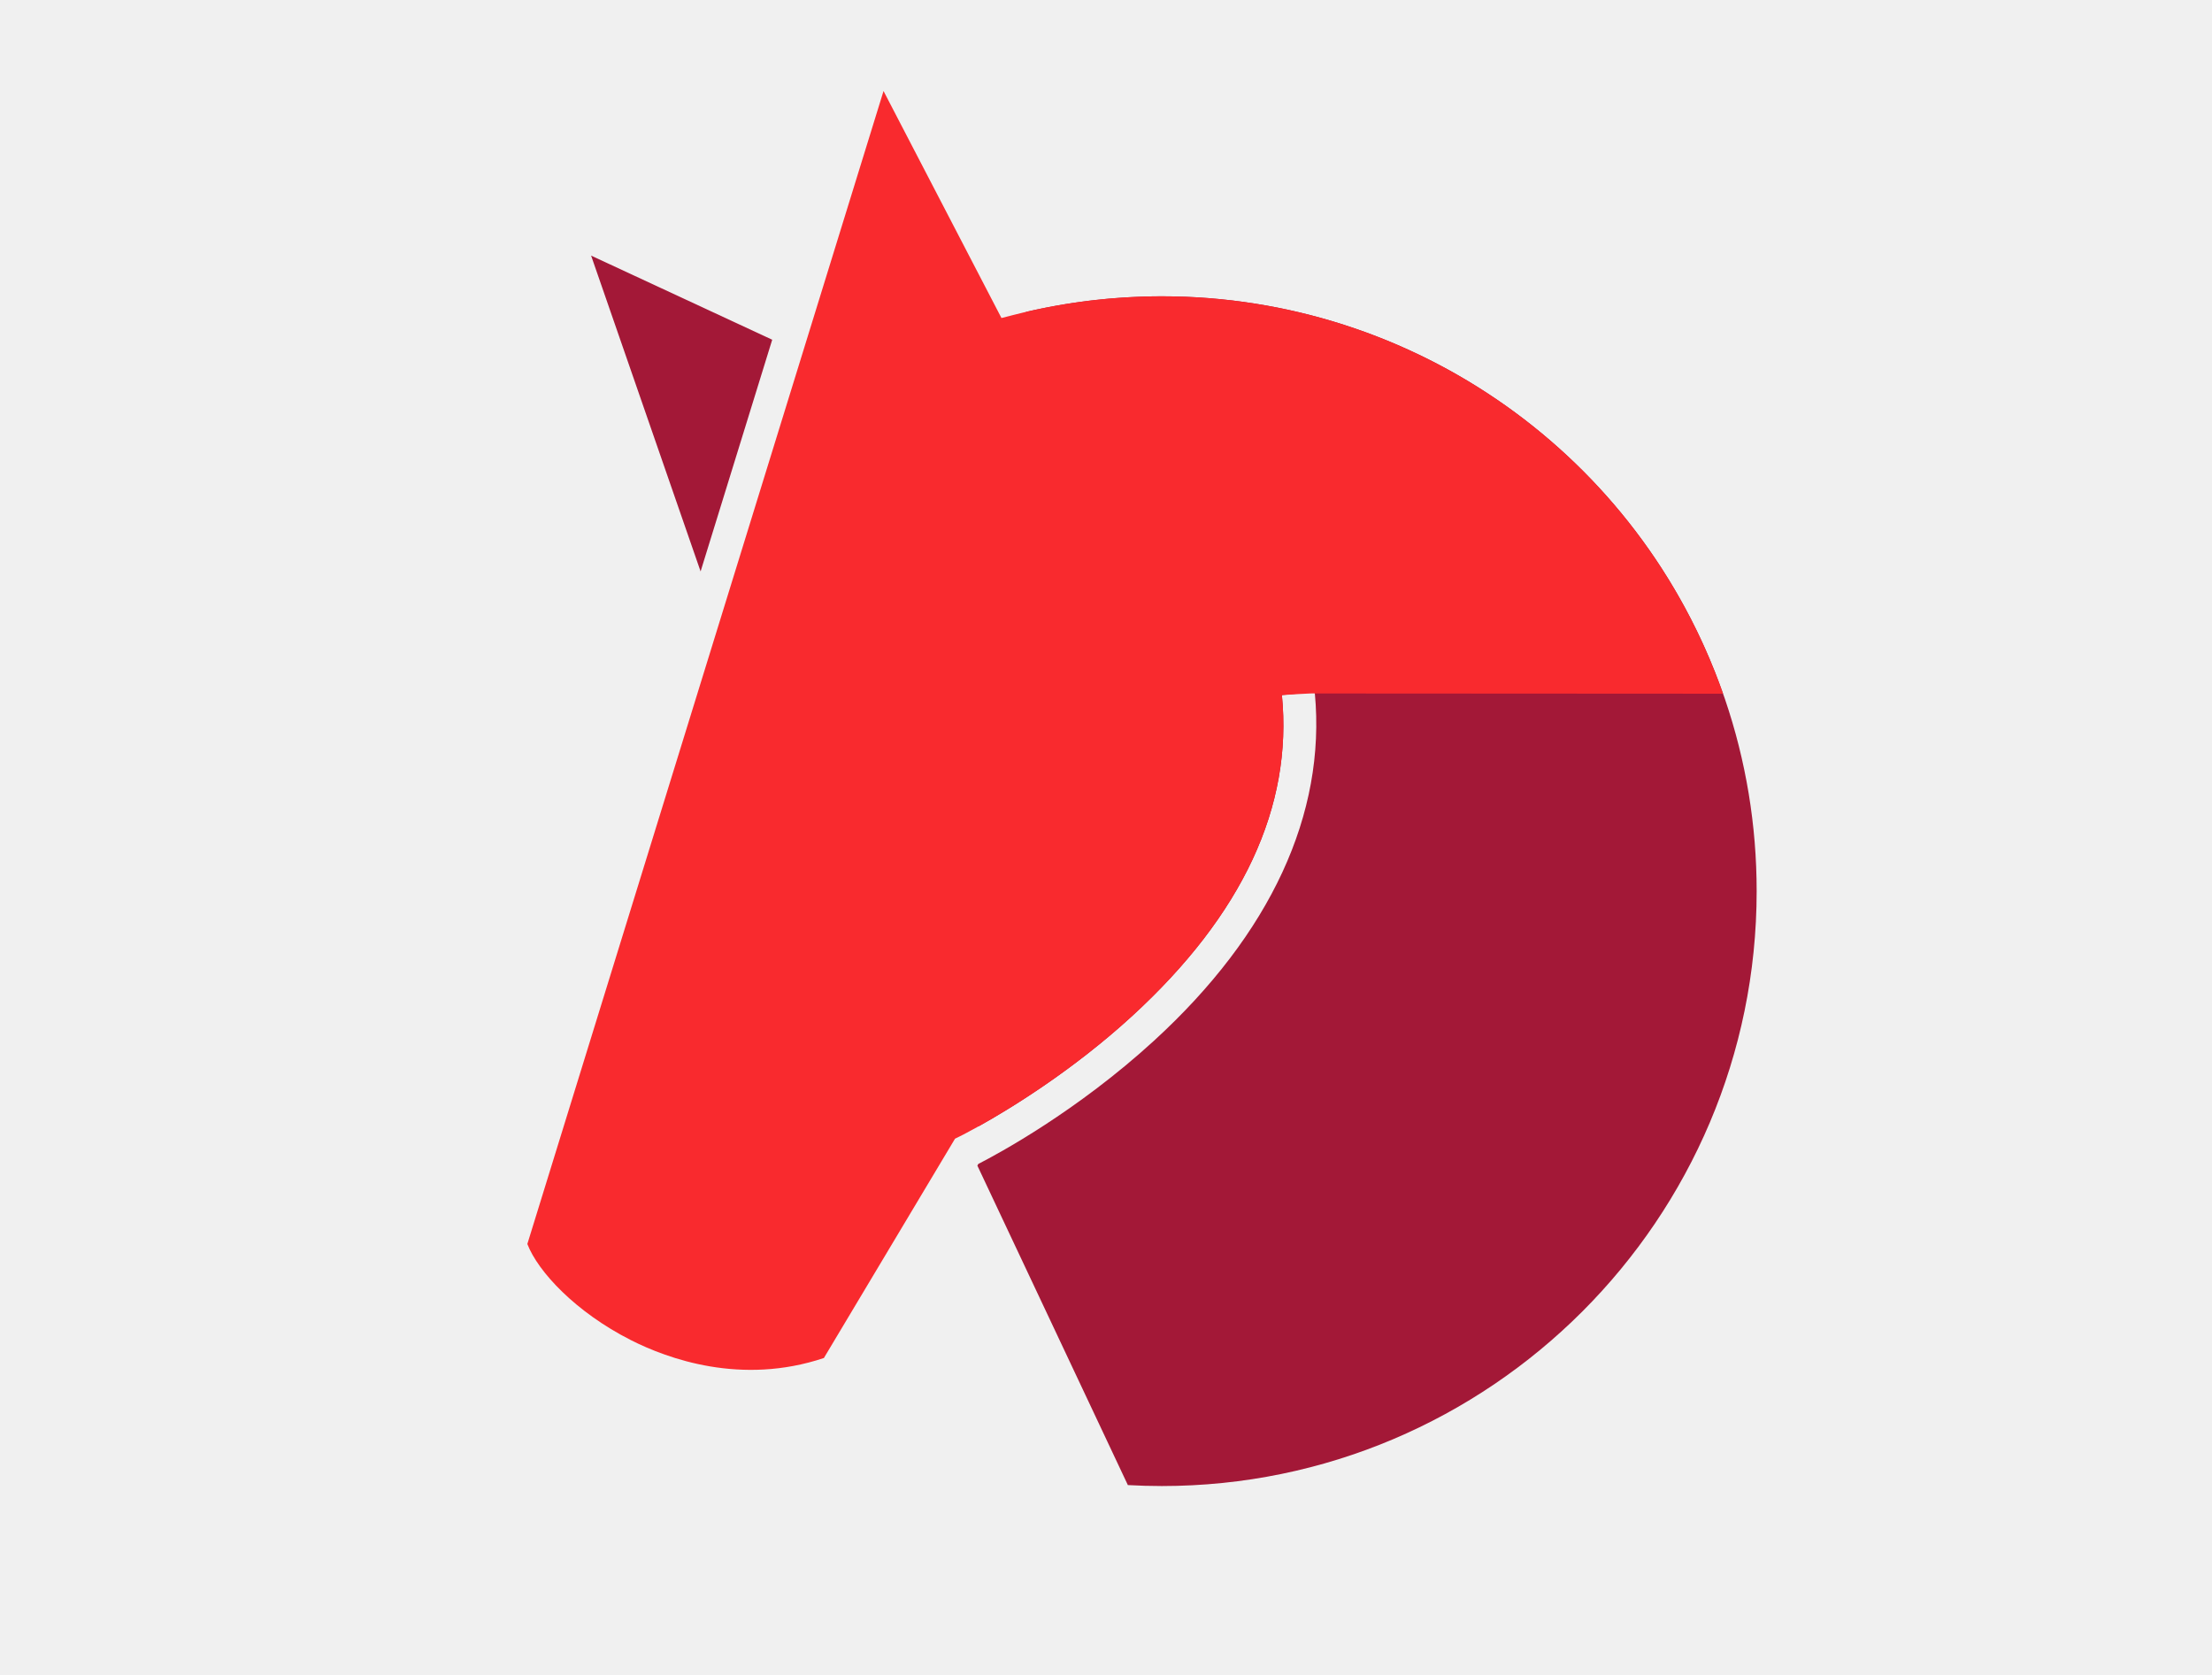
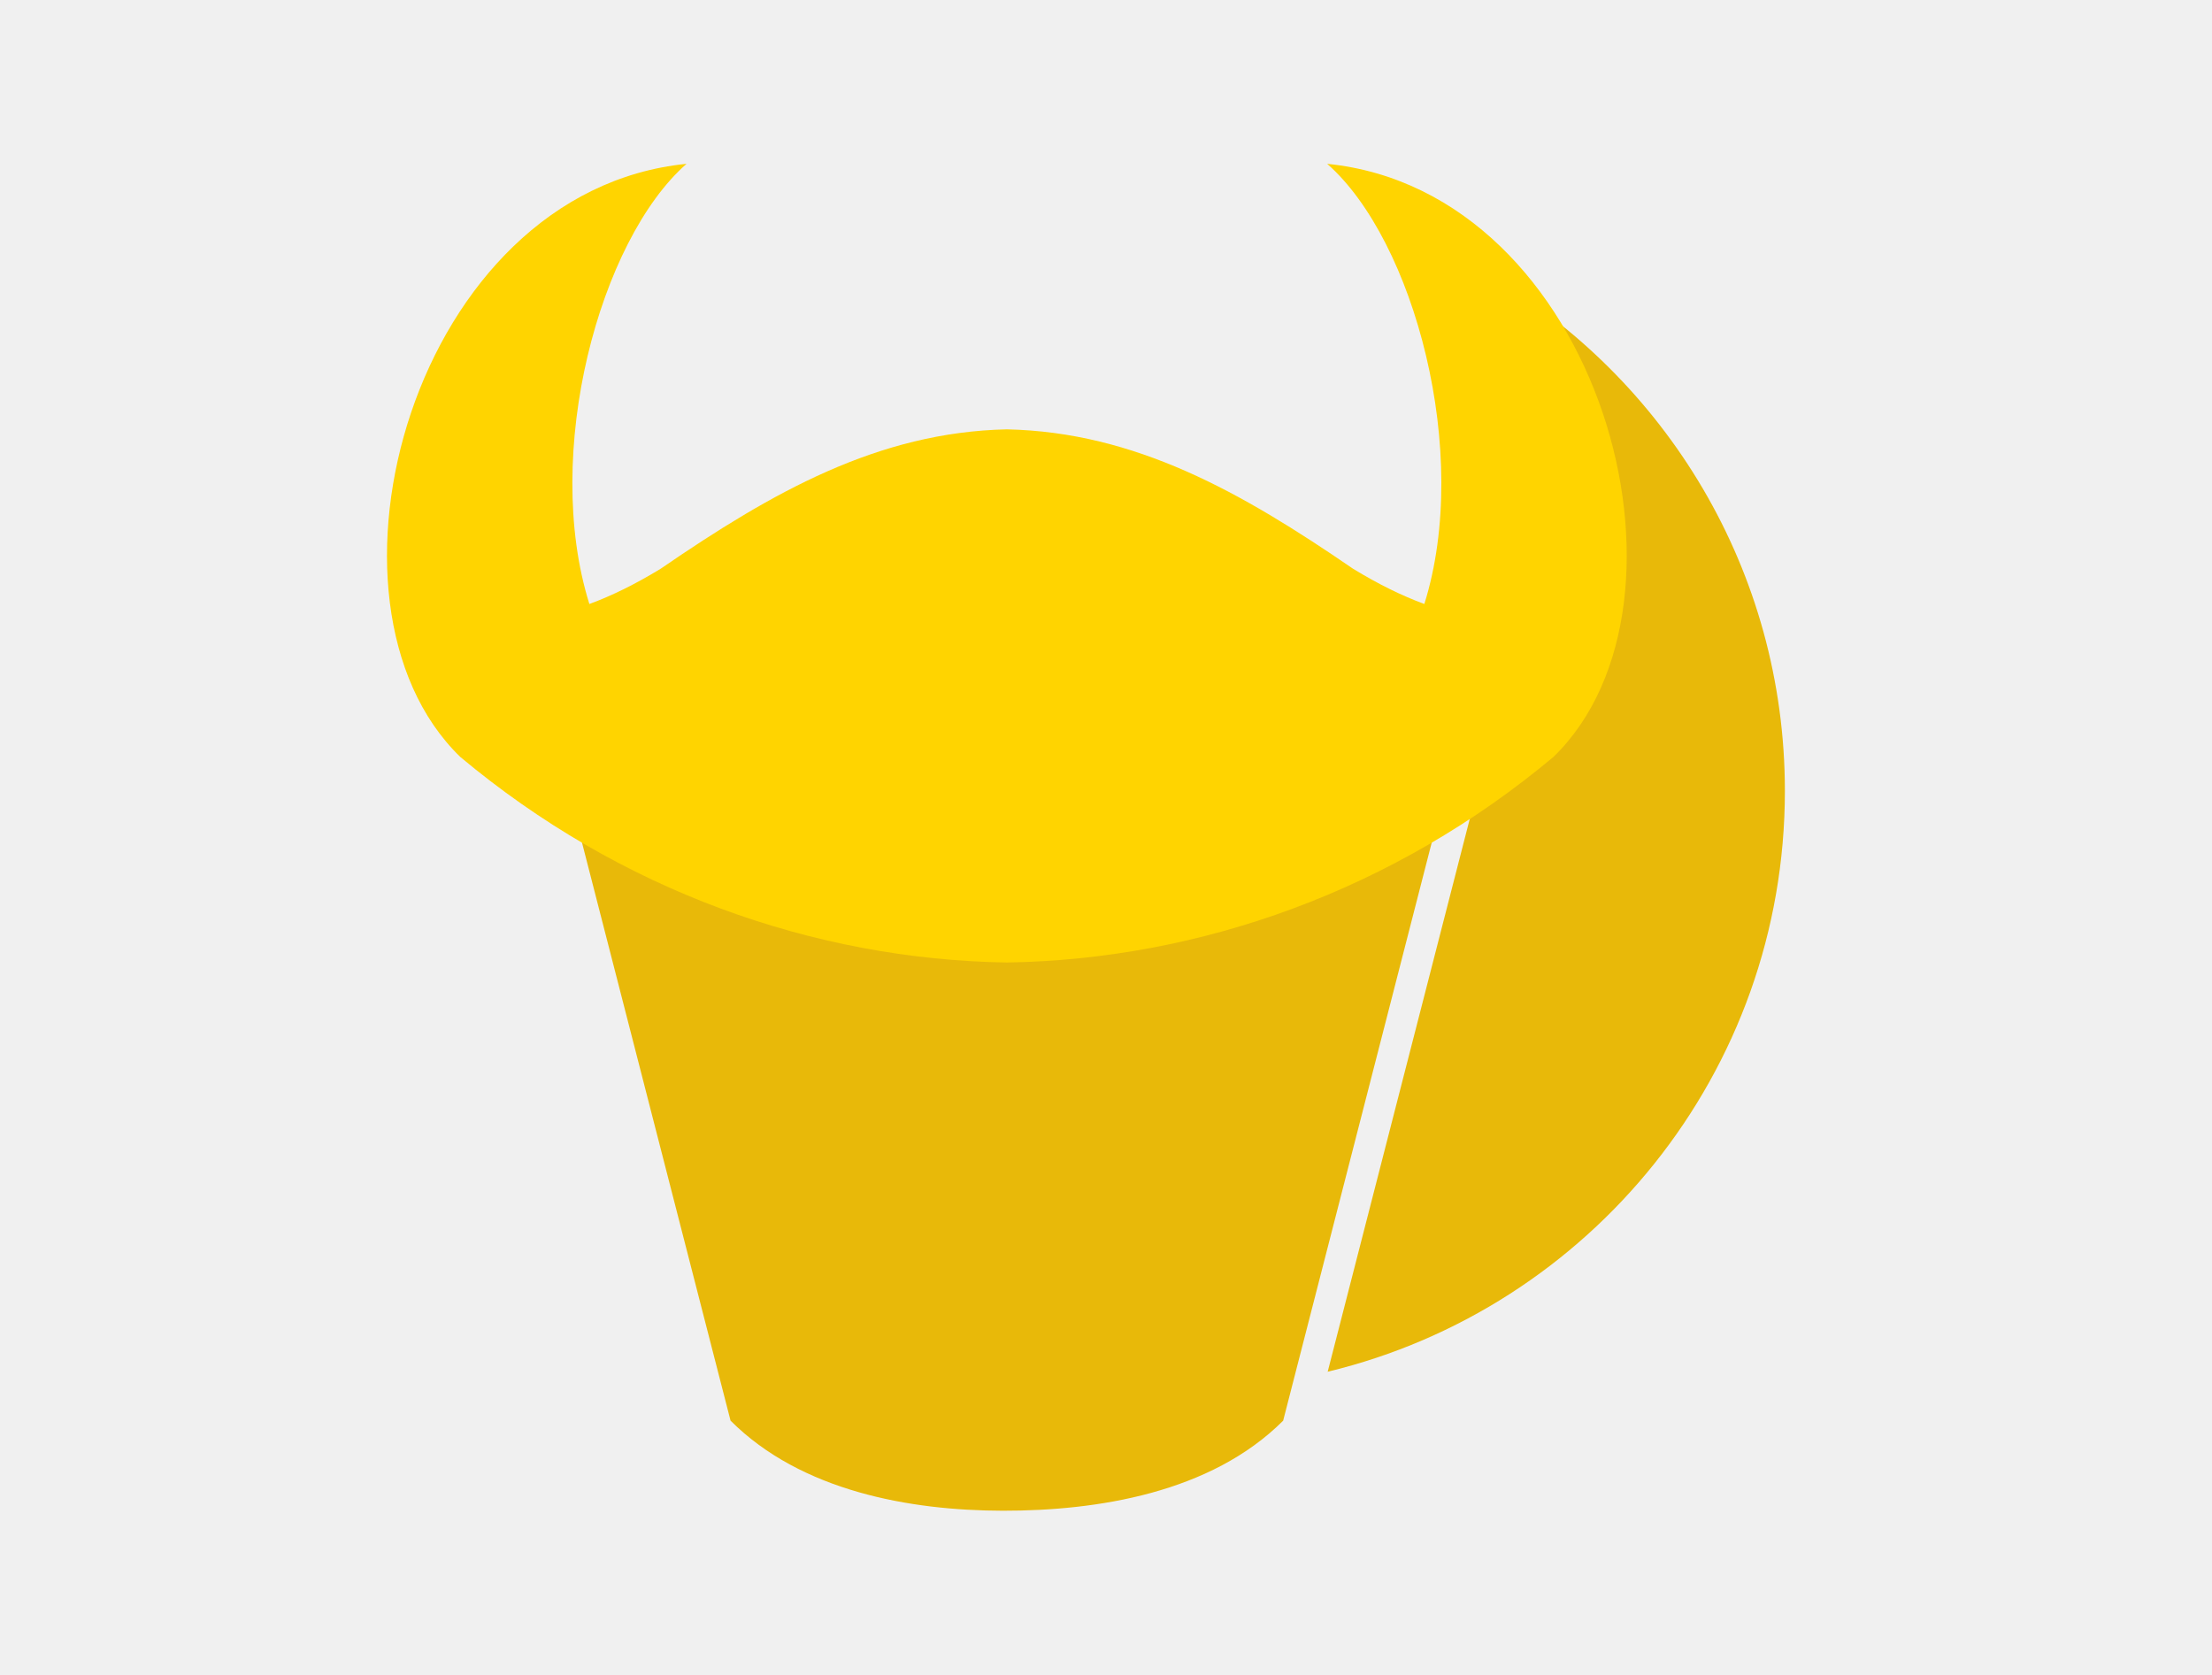
<svg xmlns="http://www.w3.org/2000/svg" version="1.1" id="Layer_1" x="0px" y="0px" width="377.781px" height="285.979px" viewBox="0 0 377.781 285.979" enable-background="new 0 0 377.781 285.979" xml:space="preserve">
-   <g opacity="0.72">
-     <g opacity="0.26">
- 	</g>
-   </g>
  <g>
    <g>
-       <polygon fill="#A31837" points="100.953,43.653 119.653,97.588 131.884,58.018   " />
-       <g>
-         <path fill="none" d="M150.896,15.543L90.064,212.448c1.812,4.716,8.235,11.623,17.67,16.41     c6.312,3.201,18.874,7.779,32.974,3.063l20.472-34.235L169.65,51.64L150.896,15.543z" />
-         <path fill="#A31837" d="M193.398,173.477c18.82-17.273,27.413-35.701,25.536-54.771l5.605-0.552     c0.008,0.093,0.013,0.184,0.021,0.277c1.924,20.578-7.565,41.075-27.46,59.292c-13.191,12.078-26.666,19.338-30.009,21.05     l-0.171,0.286l25.705,54.563c1.928,0.107,3.871,0.163,5.798,0.163c56.018,0,101.591-45.574,101.591-101.593     c0-11.237-1.822-22.276-5.415-32.812c-0.104-0.308-0.216-0.611-0.325-0.917c-0.444-1.267-0.914-2.521-1.404-3.761     c0-0.002-0.001-0.004-0.004-0.006c-2.463-6.215-5.502-12.092-9.04-17.578h-0.001c-0.708-1.098-1.435-2.179-2.181-3.243     c-0.001-0.001-0.004-0.004-0.004-0.006c-0.746-1.062-1.511-2.11-2.294-3.142c-0.002-0.004-0.005-0.008-0.008-0.01     c-0.781-1.03-1.583-2.041-2.4-3.036c-0.006-0.008-0.011-0.013-0.016-0.02c-0.818-0.993-1.652-1.969-2.503-2.928     c-0.009-0.009-0.016-0.017-0.023-0.026c-0.851-0.956-1.718-1.895-2.603-2.816c-0.01-0.011-0.021-0.021-0.031-0.032     c-0.88-0.918-1.779-1.819-2.693-2.704c-0.015-0.013-0.029-0.026-0.042-0.039c-0.912-0.88-1.839-1.744-2.783-2.588     c-0.018-0.017-0.035-0.031-0.053-0.047c-0.94-0.841-1.896-1.664-2.867-2.469c-0.021-0.019-0.043-0.036-0.065-0.055     c-0.967-0.801-1.948-1.584-2.945-2.349c-0.024-0.02-0.052-0.039-0.077-0.06c-0.993-0.76-2.002-1.503-3.023-2.229     c-0.028-0.021-0.06-0.041-0.09-0.062c-1.018-0.722-2.05-1.423-3.093-2.104c-0.035-0.022-0.069-0.045-0.105-0.068     c-1.041-0.678-2.094-1.338-3.159-1.979c-0.04-0.023-0.079-0.048-0.12-0.071c-1.063-0.638-2.137-1.255-3.224-1.854     c-0.044-0.023-0.086-0.046-0.13-0.069c-1.085-0.596-2.183-1.171-3.291-1.728c-0.044-0.023-0.091-0.045-0.135-0.068     c-1.107-0.552-2.226-1.087-3.354-1.602c-0.049-0.021-0.098-0.043-0.146-0.065c-1.128-0.51-2.265-1.001-3.411-1.471     c-0.05-0.021-0.103-0.042-0.154-0.062c-1.147-0.468-2.302-0.916-3.468-1.342c-0.051-0.02-0.104-0.037-0.157-0.057     c-1.167-0.424-2.341-0.829-3.524-1.21c-0.052-0.018-0.105-0.033-0.158-0.05c-1.186-0.38-2.38-0.74-3.581-1.079     c-0.053-0.015-0.104-0.027-0.156-0.042c-1.205-0.337-2.418-0.651-3.64-0.944c-0.046-0.012-0.096-0.022-0.142-0.032     c-1.228-0.293-2.461-0.563-3.7-0.811c-0.046-0.008-0.09-0.016-0.134-0.024c-1.246-0.246-2.5-0.471-3.759-0.669     c-0.038-0.007-0.078-0.012-0.114-0.017c-1.267-0.2-2.54-0.377-3.818-0.529c-0.033-0.003-0.064-0.007-0.096-0.011     c-1.288-0.149-2.58-0.279-3.88-0.382c-0.021-0.002-0.045-0.003-0.068-0.005c-1.308-0.102-2.622-0.18-3.941-0.232     c-0.011,0-0.023-0.001-0.033-0.001c-1.332-0.053-2.669-0.079-4.008-0.079c-1.026,0-2.051,0.018-3.076,0.048     c-0.339,0.01-0.679,0.03-1.02,0.044c-0.683,0.027-1.365,0.056-2.047,0.096c-0.407,0.024-0.815,0.058-1.223,0.087     c-0.614,0.043-1.226,0.088-1.838,0.143c-0.434,0.039-0.866,0.086-1.299,0.131c-0.583,0.06-1.168,0.121-1.749,0.19     c-0.447,0.054-0.891,0.114-1.337,0.174c-0.567,0.076-1.135,0.154-1.702,0.239c-0.449,0.067-0.897,0.141-1.347,0.215     c-0.56,0.092-1.118,0.188-1.675,0.29c-0.451,0.082-0.899,0.165-1.349,0.254c-0.556,0.108-1.11,0.224-1.665,0.341     c-0.443,0.096-0.887,0.191-1.332,0.293c-0.189,0.043-0.38,0.092-0.57,0.136l-8.066,139.071     C172.367,189.436,183.094,182.933,193.398,173.477z" />
-         <path fill="#FFFFFF" d="M233.178,56.72c0.054,0.02,0.106,0.037,0.157,0.057C233.284,56.757,233.231,56.74,233.178,56.72z" />
-         <path fill="#FFFFFF" d="M236.803,58.118c0.052,0.021,0.104,0.042,0.154,0.062C236.907,58.16,236.854,58.139,236.803,58.118z" />
-         <path fill="#FFFFFF" d="M229.495,55.46c0.053,0.017,0.106,0.032,0.158,0.05C229.602,55.492,229.548,55.477,229.495,55.46z" />
-         <path fill="#FFFFFF" d="M225.758,54.339c0.052,0.015,0.104,0.027,0.156,0.042C225.861,54.366,225.81,54.354,225.758,54.339z" />
-         <path fill="#FFFFFF" d="M221.977,53.363c0.046,0.01,0.096,0.021,0.142,0.032C222.072,53.383,222.022,53.372,221.977,53.363z" />
-         <path fill="#FFFFFF" d="M247.293,63.115c0.044,0.023,0.086,0.046,0.13,0.069C247.379,63.16,247.337,63.138,247.293,63.115z" />
-         <path fill="#FFFFFF" d="M240.368,59.652c0.048,0.022,0.097,0.045,0.146,0.065C240.465,59.697,240.416,59.674,240.368,59.652z" />
-         <path fill="#FFFFFF" d="M250.646,65.037c0.041,0.023,0.08,0.048,0.12,0.071C250.727,65.085,250.688,65.061,250.646,65.037z" />
-         <path fill="#FFFFFF" d="M218.143,52.528c0.044,0.009,0.088,0.017,0.134,0.024C218.23,52.544,218.187,52.536,218.143,52.528z" />
-         <path fill="#FFFFFF" d="M243.867,61.319c0.044,0.023,0.091,0.045,0.135,0.068C243.958,61.364,243.911,61.342,243.867,61.319z" />
-         <path fill="#FFFFFF" d="M253.926,67.087c0.036,0.023,0.07,0.046,0.105,0.068C253.996,67.133,253.962,67.111,253.926,67.087z" />
-         <path fill="#FFFFFF" d="M187.923,51.151c0.433-0.045,0.865-0.092,1.299-0.131C188.788,51.059,188.355,51.106,187.923,51.151z" />
-         <path fill="#FFFFFF" d="M184.837,51.515c0.446-0.06,0.89-0.12,1.337-0.174C185.727,51.395,185.283,51.455,184.837,51.515z" />
-         <path fill="#FFFFFF" d="M178.765,52.513c0.449-0.089,0.897-0.172,1.349-0.254C179.662,52.341,179.214,52.424,178.765,52.513z" />
-         <path fill="#FFFFFF" d="M214.27,51.842c0.036,0.005,0.076,0.01,0.114,0.017C214.346,51.852,214.306,51.847,214.27,51.842z" />
-         <path fill="#FFFFFF" d="M181.788,51.969c0.449-0.074,0.897-0.147,1.347-0.215C182.686,51.822,182.237,51.895,181.788,51.969z" />
-         <path fill="#FFFFFF" d="M191.06,50.877c0.407-0.029,0.815-0.062,1.223-0.087C191.875,50.815,191.467,50.848,191.06,50.877z" />
-         <path fill="#FFFFFF" d="M206.407,50.915c0.023,0.002,0.047,0.003,0.068,0.005C206.454,50.918,206.431,50.917,206.407,50.915z" />
-         <path fill="#FFFFFF" d="M210.355,51.302c0.031,0.004,0.062,0.008,0.096,0.011C210.418,51.31,210.387,51.306,210.355,51.302z" />
-         <path fill="#FFFFFF" d="M194.329,50.695c0.341-0.014,0.681-0.034,1.02-0.044C195.009,50.66,194.67,50.681,194.329,50.695z" />
-         <path fill="#FFFFFF" d="M202.433,50.682c0.01,0,0.022,0.001,0.033,0.001C202.455,50.683,202.442,50.682,202.433,50.682z" />
-         <path fill="#FFFFFF" d="M175.768,53.147c0.445-0.102,0.889-0.197,1.332-0.293C176.656,52.949,176.213,53.045,175.768,53.147z" />
-         <path fill="#FFFFFF" d="M279.34,90.718c0.003,0.002,0.006,0.006,0.008,0.01C279.346,90.724,279.343,90.72,279.34,90.718z" />
-         <path fill="#FFFFFF" d="M276.924,87.662c0.005,0.007,0.01,0.012,0.016,0.02C276.934,87.674,276.929,87.669,276.924,87.662z" />
-         <path fill="#FFFFFF" d="M266.192,76.482c0.018,0.016,0.035,0.03,0.053,0.047C266.228,76.512,266.21,76.497,266.192,76.482z" />
-         <path fill="#FFFFFF" d="M274.397,84.708c0.008,0.01,0.015,0.018,0.023,0.026C274.412,84.726,274.405,84.718,274.397,84.708z" />
-         <path fill="#FFFFFF" d="M281.642,93.869c0,0.002,0.003,0.005,0.004,0.006C281.645,93.874,281.642,93.871,281.642,93.869z" />
-         <path fill="#FFFFFF" d="M269.028,79.116c0.013,0.013,0.027,0.026,0.042,0.039C269.056,79.143,269.041,79.129,269.028,79.116z" />
-         <path fill="#FFFFFF" d="M292.867,114.697c0.003,0.002,0.004,0.004,0.004,0.006C292.871,114.7,292.87,114.698,292.867,114.697z" />
-         <path fill="#FFFFFF" d="M283.826,97.118L283.826,97.118C283.826,97.118,283.826,97.118,283.826,97.118z" />
-         <path fill="#FFFFFF" d="M271.764,81.86c0.011,0.011,0.021,0.021,0.031,0.032C271.785,81.881,271.774,81.87,271.764,81.86z" />
-         <path fill="#FFFFFF" d="M263.26,73.958c0.022,0.019,0.044,0.036,0.065,0.055C263.304,73.994,263.282,73.977,263.26,73.958z" />
-         <path fill="#FFFFFF" d="M260.237,71.55c0.025,0.021,0.053,0.04,0.077,0.06C260.29,71.59,260.263,71.571,260.237,71.55z" />
-         <path fill="#FFFFFF" d="M257.124,69.26c0.03,0.021,0.062,0.041,0.09,0.062C257.186,69.301,257.154,69.281,257.124,69.26z" />
-         <path fill="#FFFFFF" d="M177.1,52.854c0.555-0.117,1.109-0.232,1.665-0.341C178.209,52.621,177.654,52.737,177.1,52.854z" />
-         <path fill="#FFFFFF" d="M175.198,53.271l-0.001,0.012c0.19-0.044,0.381-0.093,0.57-0.136     C175.579,53.189,175.388,53.227,175.198,53.271z" />
-         <path fill="#FFFFFF" d="M283.827,97.118c3.538,5.486,6.577,11.363,9.04,17.578C290.403,108.482,287.365,102.605,283.827,97.118z" />
-         <path fill="#FFFFFF" d="M180.113,52.259c0.557-0.102,1.115-0.198,1.675-0.29C181.229,52.061,180.67,52.157,180.113,52.259z" />
-         <path fill="#FFFFFF" d="M281.646,93.875c0.746,1.064,1.473,2.146,2.181,3.243C283.118,96.021,282.392,94.94,281.646,93.875z" />
-         <path fill="#FFFFFF" d="M247.423,63.184c1.087,0.599,2.16,1.216,3.224,1.854C249.583,64.4,248.51,63.782,247.423,63.184z" />
-         <path fill="#FFFFFF" d="M183.135,51.754c0.567-0.085,1.135-0.163,1.702-0.239C184.27,51.591,183.702,51.669,183.135,51.754z" />
-         <path fill="#FFFFFF" d="M233.335,56.777c1.166,0.426,2.32,0.874,3.468,1.342C235.655,57.651,234.501,57.202,233.335,56.777z" />
-         <path fill="#FFFFFF" d="M250.767,65.109c1.065,0.641,2.118,1.301,3.159,1.979C252.885,66.409,251.832,65.749,250.767,65.109z" />
-         <path fill="#FFFFFF" d="M257.214,69.322c1.021,0.726,2.03,1.469,3.023,2.229C259.244,70.79,258.235,70.047,257.214,69.322z" />
-         <path fill="#FFFFFF" d="M292.871,114.702c0.49,1.24,0.96,2.494,1.404,3.761C293.831,117.197,293.361,115.943,292.871,114.702z" />
-         <path fill="#FFFFFF" d="M222.118,53.395c1.222,0.293,2.435,0.607,3.64,0.944C224.553,54.002,223.34,53.688,222.118,53.395z" />
-         <path fill="#FFFFFF" d="M254.031,67.156c1.043,0.682,2.075,1.383,3.093,2.104C256.106,68.538,255.074,67.837,254.031,67.156z" />
-         <path fill="#FFFFFF" d="M269.07,79.156c0.914,0.885,1.813,1.786,2.693,2.704C270.884,80.942,269.984,80.04,269.07,79.156z" />
-         <path fill="#FFFFFF" d="M218.276,52.552c1.239,0.247,2.473,0.518,3.7,0.811C220.749,53.07,219.516,52.799,218.276,52.552z" />
-         <path fill="#FFFFFF" d="M210.451,51.313c1.278,0.152,2.552,0.329,3.818,0.529C213.003,51.642,211.729,51.465,210.451,51.313z" />
-         <path fill="#FFFFFF" d="M214.384,51.859c1.259,0.198,2.513,0.423,3.759,0.669C216.896,52.281,215.643,52.057,214.384,51.859z" />
-         <path fill="#FFFFFF" d="M271.795,81.892c0.885,0.922,1.752,1.86,2.603,2.816C273.547,83.752,272.68,82.814,271.795,81.892z" />
-         <path fill="#FFFFFF" d="M229.653,55.51c1.184,0.381,2.357,0.786,3.524,1.21C232.011,56.296,230.837,55.891,229.653,55.51z" />
-         <path fill="#FFFFFF" d="M263.325,74.013c0.972,0.805,1.927,1.628,2.867,2.469C265.252,75.641,264.297,74.818,263.325,74.013z" />
-         <path fill="#FFFFFF" d="M266.245,76.529c0.944,0.844,1.871,1.708,2.783,2.588C268.116,78.237,267.189,77.372,266.245,76.529z" />
-         <path fill="#FFFFFF" d="M236.957,58.181c1.146,0.47,2.283,0.961,3.411,1.471C239.24,59.142,238.104,58.651,236.957,58.181z" />
-         <path fill="#FFFFFF" d="M244.002,61.387c1.108,0.557,2.206,1.132,3.291,1.728C246.208,62.519,245.11,61.944,244.002,61.387z" />
-         <path fill="#FFFFFF" d="M225.914,54.381c1.201,0.339,2.396,0.699,3.581,1.079C228.31,55.08,227.115,54.72,225.914,54.381z" />
-         <path fill="#FFFFFF" d="M260.314,71.61c0.997,0.765,1.979,1.548,2.945,2.349C262.293,73.157,261.312,72.374,260.314,71.61z" />
-         <path fill="#FFFFFF" d="M189.222,51.02c0.612-0.055,1.224-0.1,1.838-0.143C190.445,50.92,189.834,50.965,189.222,51.02z" />
-         <path fill="#FFFFFF" d="M192.282,50.79c0.682-0.04,1.364-0.068,2.047-0.096C193.646,50.722,192.964,50.75,192.282,50.79z" />
-         <path fill="#FFFFFF" d="M279.348,90.728c0.783,1.031,1.548,2.079,2.294,3.142C280.896,92.807,280.131,91.759,279.348,90.728z" />
-         <path fill="#FFFFFF" d="M276.939,87.682c0.817,0.995,1.619,2.006,2.4,3.036C278.558,89.688,277.757,88.677,276.939,87.682z" />
-         <path fill="#FFFFFF" d="M186.174,51.341c0.581-0.069,1.166-0.131,1.749-0.19C187.34,51.21,186.755,51.272,186.174,51.341z" />
-         <path fill="#FFFFFF" d="M240.514,59.717c1.128,0.515,2.246,1.05,3.354,1.602C242.76,60.767,241.642,60.232,240.514,59.717z" />
-         <path fill="#FFFFFF" d="M202.466,50.683c1.319,0.053,2.634,0.131,3.941,0.232C205.1,50.814,203.785,50.736,202.466,50.683z" />
-         <path fill="#FFFFFF" d="M274.421,84.735c0.851,0.959,1.685,1.935,2.503,2.928C276.105,86.669,275.271,85.694,274.421,84.735z" />
-         <path fill="#FFFFFF" d="M206.476,50.92c1.3,0.103,2.592,0.232,3.88,0.382C209.067,51.153,207.775,51.023,206.476,50.92z" />
-         <path fill="#FFFFFF" d="M198.425,50.603c1.339,0,2.676,0.026,4.008,0.079C201.101,50.629,199.764,50.603,198.425,50.603z" />
-         <path fill="#FFFFFF" d="M195.349,50.651c1.025-0.03,2.05-0.048,3.076-0.048C197.398,50.603,196.374,50.62,195.349,50.651z" />
-       </g>
+       <path fill="#E8B909" d="M259.73,105.947l-32.979,128.316c44.792-10.779,78.084-51.081,78.084-99.18    c0-37.661-20.404-70.556-50.762-88.233" />
    </g>
-     <path fill="#F92A2E" d="M198.425,50.603c-8.539,0-17.025,1.062-25.221,3.155l-2.166,0.554l-20.142-38.768L90.064,212.448   c1.812,4.716,8.235,11.623,17.67,16.41c6.312,3.201,18.874,7.779,32.974,3.063l22.401-37.46l0.753-0.367   c0.151-0.073,15.251-7.509,29.536-20.617c18.82-17.273,27.413-35.701,25.536-54.771c0,0,5.618-0.368,5.627-0.274l69.718,0.039   C279.991,77.836,241.595,50.603,198.425,50.603z" />
+     <g>
+       <path fill="none" stroke="#E8B909" stroke-miterlimit="10" d="M218.441,242.62" />
+       <path fill="#E8B909" d="M89.165,104.085l35.604,138.535c12.039,12.039,30.658,15.36,46.495,15.382    c16.097,0.024,35.531-3.029,47.884-15.382l35.604-138.535H89.165z" />
+     </g>
+     <g>
+       <path fill="#FFD400" d="M171.966,164.404v-0.027c33.044-0.523,66.139-12.349,93.34-35.107    c27.274-26.468,7.998-96.62-38.643-101.292c14.84,13.024,24.679,49.388,16.596,75.171v0.001c-3.825-1.409-7.877-3.391-12.21-6.043    c-19.056-13.069-37.103-23.308-59.091-23.784c0,0,0-0.032-0.001-0.032v0.032c-21.989,0.476-40.037,10.714-59.091,23.784    c-4.333,2.652-8.383,4.634-12.209,6.043v-0.001c-8.084-25.784,1.757-62.147,16.594-75.171    c-46.64,4.672-65.914,74.825-38.642,101.292c27.2,22.759,60.297,34.584,93.341,35.107v0.027" />
+     </g>
  </g>
</svg>
